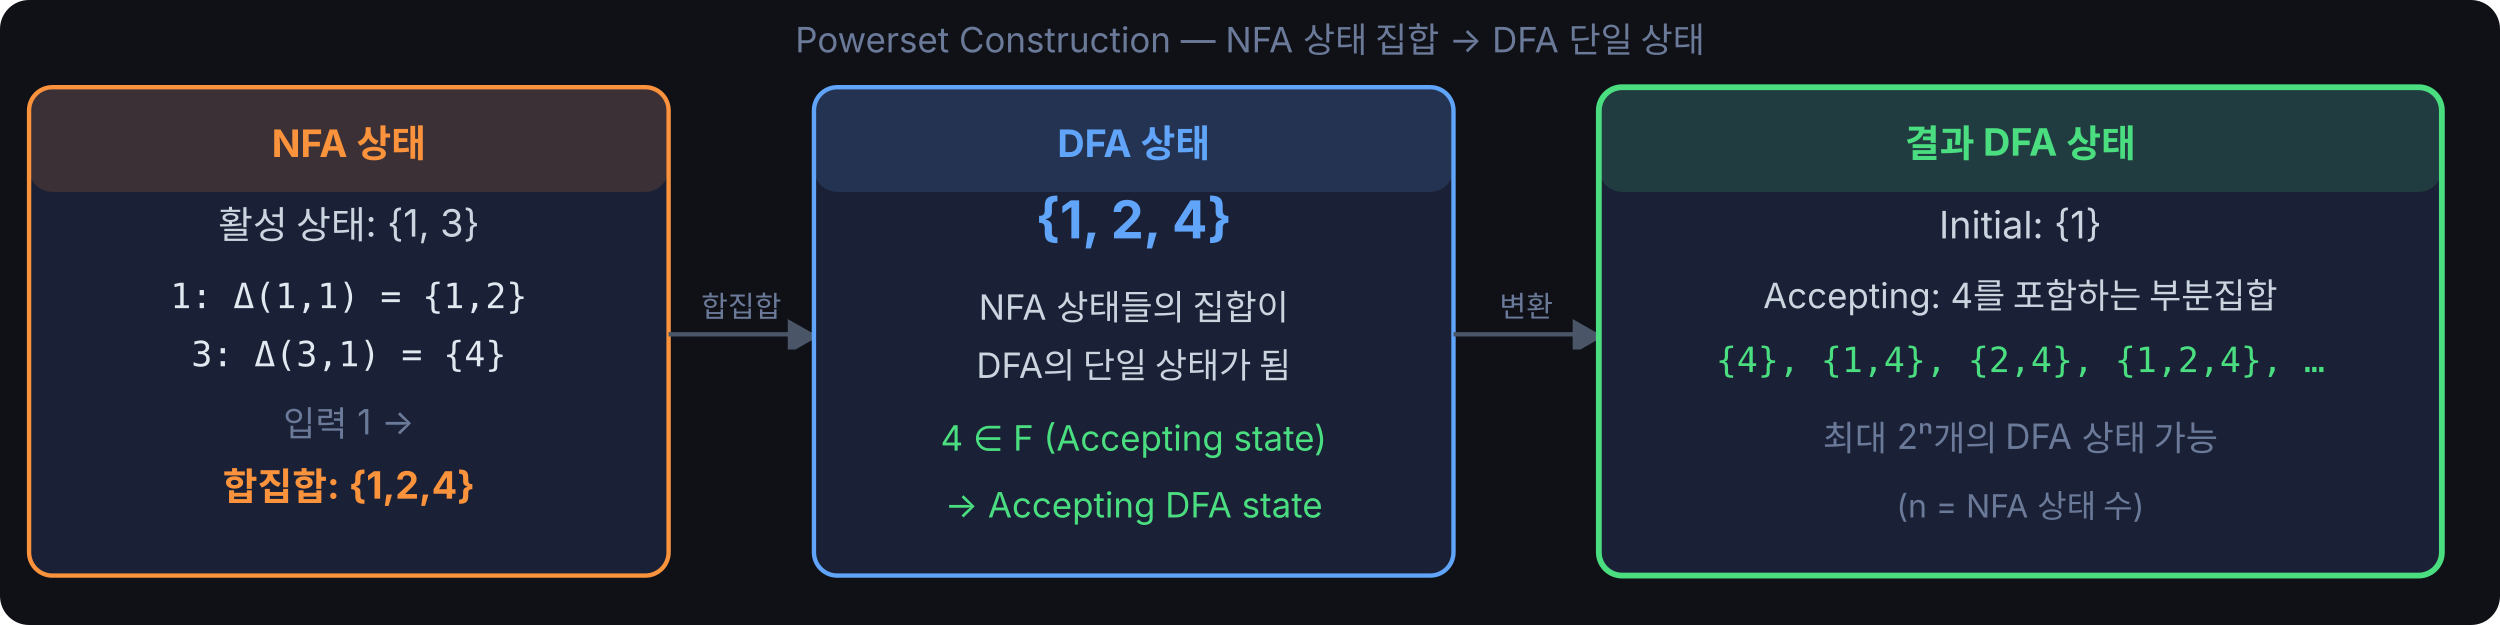
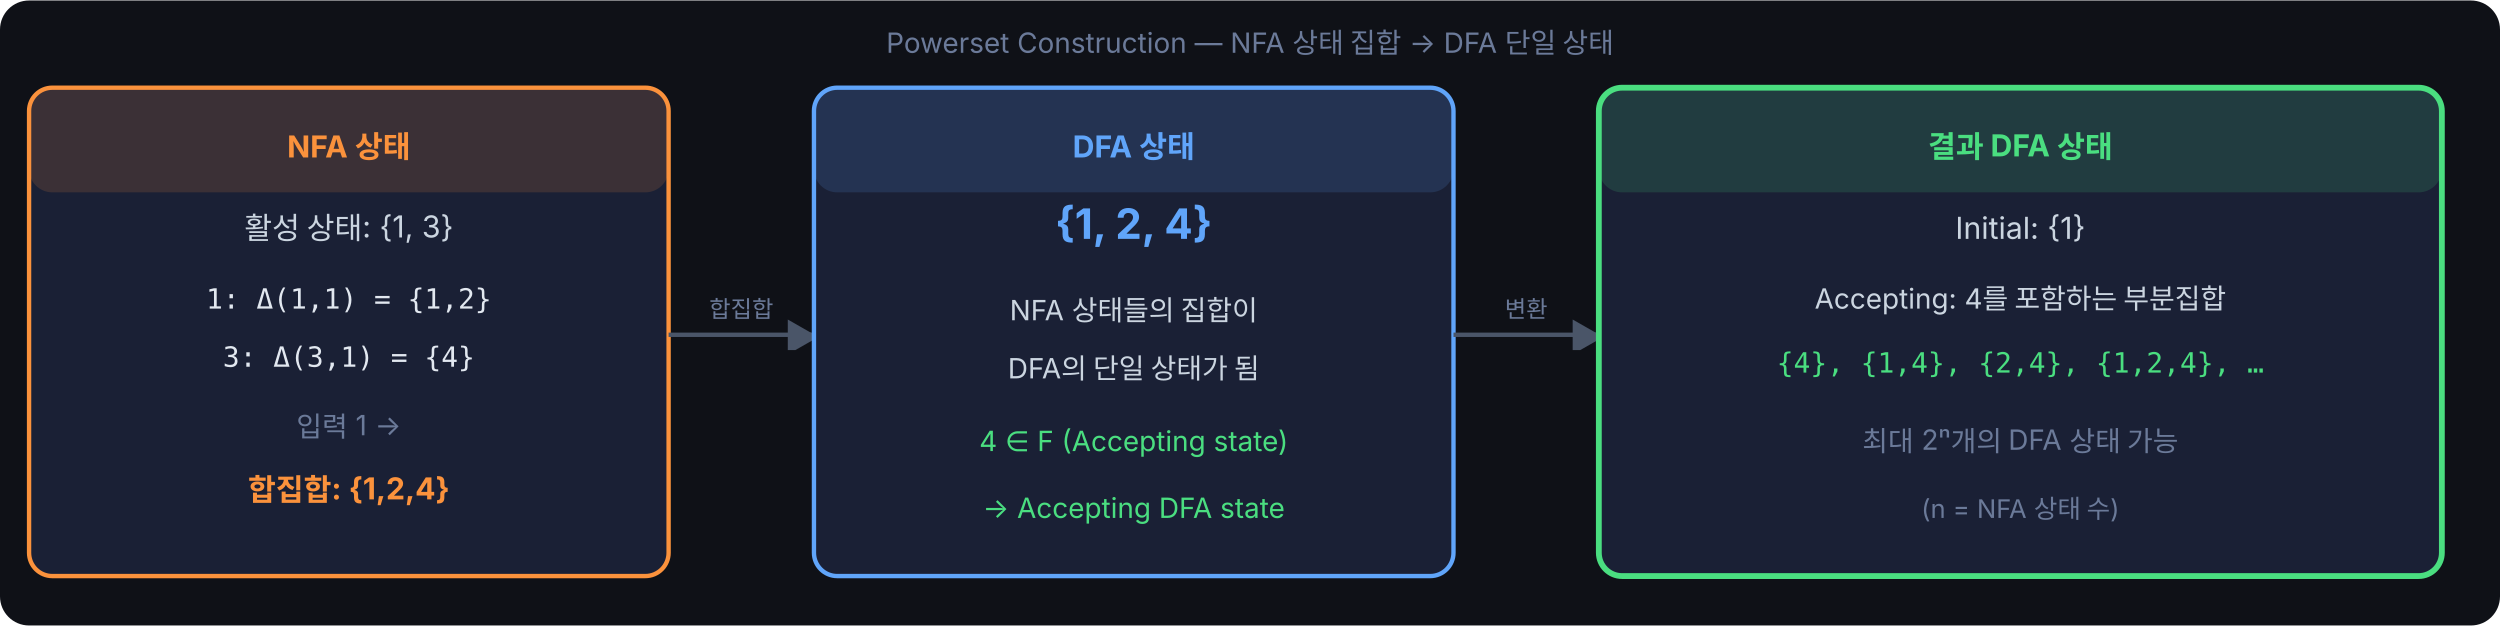
- <svg xmlns="http://www.w3.org/2000/svg" viewBox="0 0 860 215" width="860" height="215">
+ <svg xmlns="http://www.w3.org/2000/svg" viewBox="0 0 860 215" width="1290" height="323">
  <rect width="860" height="215" fill="#0f1117" rx="10" />
-   <text x="430" y="18" text-anchor="middle" font-family="system-ui,-apple-system,sans-serif" font-size="12" fill="#6b7a99">Powerset Construction — NFA 상태 집합 → DFA 단일 상태</text>
+   <text x="430" y="18" text-anchor="middle" font-family="system-ui,-apple-system,sans-serif" font-size="9.6" fill="#6b7a99">Powerset Construction — NFA 상태 집합 → DFA 단일 상태</text>
  <defs>
    <marker id="arr" markerWidth="7" markerHeight="7" refX="6" refY="3.5" orient="auto">
      <polygon points="0,0 7,4 0,8" fill="#4a5568" />
    </marker>
  </defs>
  <rect x="10" y="30" width="220" height="168" rx="8" fill="#1a2035" stroke="#fb923c" stroke-width="1.5" />
  <rect x="10" y="30" width="220" height="36" rx="8" fill="rgba(251,146,60,0.15)" />
-   <text x="120" y="54" text-anchor="middle" font-family="system-ui,-apple-system,sans-serif" font-size="13" font-weight="700" fill="#fb923c">NFA 상태</text>
-   <text x="120" y="82" text-anchor="middle" font-family="system-ui,-apple-system,sans-serif" font-size="13" fill="#cbd5e0">활성 상태: {1, 3}</text>
-   <text x="120" y="106" text-anchor="middle" font-family="'JetBrains Mono',monospace" font-size="12" fill="#e2e8f0">1: Δ(1,1) = {1,2}</text>
-   <text x="120" y="126" text-anchor="middle" font-family="'JetBrains Mono',monospace" font-size="12" fill="#e2e8f0">3: Δ(3,1) = {4}</text>
-   <text x="120" y="150" text-anchor="middle" font-family="system-ui,-apple-system,sans-serif" font-size="12" fill="#6b7a99">입력 1 →</text>
-   <text x="120" y="172" text-anchor="middle" font-family="system-ui,-apple-system,sans-serif" font-size="13" font-weight="700" fill="#fb923c">합집합: {1,2,4}</text>
+   <text x="120" y="54" text-anchor="middle" font-family="system-ui,-apple-system,sans-serif" font-size="10.4" font-weight="700" fill="#fb923c">NFA 상태</text>
+   <text x="120" y="82" text-anchor="middle" font-family="system-ui,-apple-system,sans-serif" font-size="10.4" fill="#cbd5e0">활성 상태: {1, 3}</text>
+   <text x="120" y="106" text-anchor="middle" font-family="'JetBrains Mono',monospace" font-size="9.6" fill="#e2e8f0">1: Δ(1,1) = {1,2}</text>
+   <text x="120" y="126" text-anchor="middle" font-family="'JetBrains Mono',monospace" font-size="9.6" fill="#e2e8f0">3: Δ(3,1) = {4}</text>
+   <text x="120" y="150" text-anchor="middle" font-family="system-ui,-apple-system,sans-serif" font-size="9.6" fill="#6b7a99">입력 1 →</text>
+   <text x="120" y="172" text-anchor="middle" font-family="system-ui,-apple-system,sans-serif" font-size="10.4" font-weight="700" fill="#fb923c">합집합: {1,2,4}</text>
  <line x1="230" y1="115" x2="280" y2="115" stroke="#4a5568" stroke-width="1.5" marker-end="url(#arr)" />
-   <text x="255" y="109" text-anchor="middle" font-family="system-ui,-apple-system,sans-serif" font-size="10" fill="#6b7a99">합집합</text>
+   <text x="255" y="109" text-anchor="middle" font-family="system-ui,-apple-system,sans-serif" font-size="8" fill="#6b7a99">합집합</text>
  <rect x="280" y="30" width="220" height="168" rx="8" fill="#1a2035" stroke="#60a5fa" stroke-width="1.5" />
  <rect x="280" y="30" width="220" height="36" rx="8" fill="rgba(96,165,250,0.15)" />
-   <text x="390" y="54" text-anchor="middle" font-family="system-ui,-apple-system,sans-serif" font-size="13" font-weight="700" fill="#60a5fa">DFA 상태</text>
-   <text x="390" y="82" text-anchor="middle" font-family="system-ui,-apple-system,sans-serif" font-size="18" font-weight="700" fill="#60a5fa">{1, 2, 4}</text>
-   <text x="390" y="110" text-anchor="middle" font-family="system-ui,-apple-system,sans-serif" font-size="12" fill="#cbd5e0">NFA 상태들의 집합이</text>
-   <text x="390" y="130" text-anchor="middle" font-family="system-ui,-apple-system,sans-serif" font-size="12" fill="#cbd5e0">DFA의 단일 상태가 됨</text>
-   <text x="390" y="155" text-anchor="middle" font-family="system-ui,-apple-system,sans-serif" font-size="12" fill="#4ade80">4 ∈ F (Accepting state)</text>
-   <text x="390" y="178" text-anchor="middle" font-family="system-ui,-apple-system,sans-serif" font-size="12" fill="#4ade80">→ Accepting DFA state</text>
+   <text x="390" y="54" text-anchor="middle" font-family="system-ui,-apple-system,sans-serif" font-size="10.4" font-weight="700" fill="#60a5fa">DFA 상태</text>
+   <text x="390" y="82" text-anchor="middle" font-family="system-ui,-apple-system,sans-serif" font-size="14.4" font-weight="700" fill="#60a5fa">{1, 2, 4}</text>
+   <text x="390" y="110" text-anchor="middle" font-family="system-ui,-apple-system,sans-serif" font-size="9.6" fill="#cbd5e0">NFA 상태들의 집합이</text>
+   <text x="390" y="130" text-anchor="middle" font-family="system-ui,-apple-system,sans-serif" font-size="9.6" fill="#cbd5e0">DFA의 단일 상태가 됨</text>
+   <text x="390" y="155" text-anchor="middle" font-family="system-ui,-apple-system,sans-serif" font-size="9.6" fill="#4ade80">4 ∈ F (Accepting state)</text>
+   <text x="390" y="178" text-anchor="middle" font-family="system-ui,-apple-system,sans-serif" font-size="9.6" fill="#4ade80">→ Accepting DFA state</text>
  <line x1="500" y1="115" x2="550" y2="115" stroke="#4a5568" stroke-width="1.5" marker-end="url(#arr)" />
-   <text x="525" y="109" text-anchor="middle" font-family="system-ui,-apple-system,sans-serif" font-size="10" fill="#6b7a99">변환</text>
+   <text x="525" y="109" text-anchor="middle" font-family="system-ui,-apple-system,sans-serif" font-size="8" fill="#6b7a99">변환</text>
  <rect x="550" y="30" width="290" height="168" rx="8" fill="#1a2035" stroke="#4ade80" stroke-width="2" />
  <rect x="550" y="30" width="290" height="36" rx="8" fill="rgba(74,222,128,0.15)" />
-   <text x="695" y="54" text-anchor="middle" font-family="system-ui,-apple-system,sans-serif" font-size="13" font-weight="700" fill="#4ade80">결과 DFA 상태</text>
-   <text x="695" y="82" text-anchor="middle" font-family="system-ui,-apple-system,sans-serif" font-size="13" fill="#cbd5e0">Initial: {1}</text>
-   <text x="695" y="106" text-anchor="middle" font-family="system-ui,-apple-system,sans-serif" font-size="12" fill="#cbd5e0">Accepting: 4를 포함하는 부분집합</text>
-   <text x="695" y="128" text-anchor="middle" font-family="'JetBrains Mono',monospace" font-size="12" fill="#4ade80">{4}, {1,4}, {2,4}, {1,2,4}, …</text>
-   <text x="695" y="155" text-anchor="middle" font-family="system-ui,-apple-system,sans-serif" font-size="12" fill="#6b7a99">최대 2ⁿ개의 DFA 상태 가능</text>
-   <text x="695" y="178" text-anchor="middle" font-family="system-ui,-apple-system,sans-serif" font-size="11" fill="#6b7a99">(n = NFA 상태 수)</text>
+   <text x="695" y="54" text-anchor="middle" font-family="system-ui,-apple-system,sans-serif" font-size="10.4" font-weight="700" fill="#4ade80">결과 DFA 상태</text>
+   <text x="695" y="82" text-anchor="middle" font-family="system-ui,-apple-system,sans-serif" font-size="10.4" fill="#cbd5e0">Initial: {1}</text>
+   <text x="695" y="106" text-anchor="middle" font-family="system-ui,-apple-system,sans-serif" font-size="9.6" fill="#cbd5e0">Accepting: 4를 포함하는 부분집합</text>
+   <text x="695" y="128" text-anchor="middle" font-family="'JetBrains Mono',monospace" font-size="9.6" fill="#4ade80">{4}, {1,4}, {2,4}, {1,2,4}, …</text>
+   <text x="695" y="155" text-anchor="middle" font-family="system-ui,-apple-system,sans-serif" font-size="9.6" fill="#6b7a99">최대 2ⁿ개의 DFA 상태 가능</text>
+   <text x="695" y="178" text-anchor="middle" font-family="system-ui,-apple-system,sans-serif" font-size="8.8" fill="#6b7a99">(n = NFA 상태 수)</text>
</svg>
